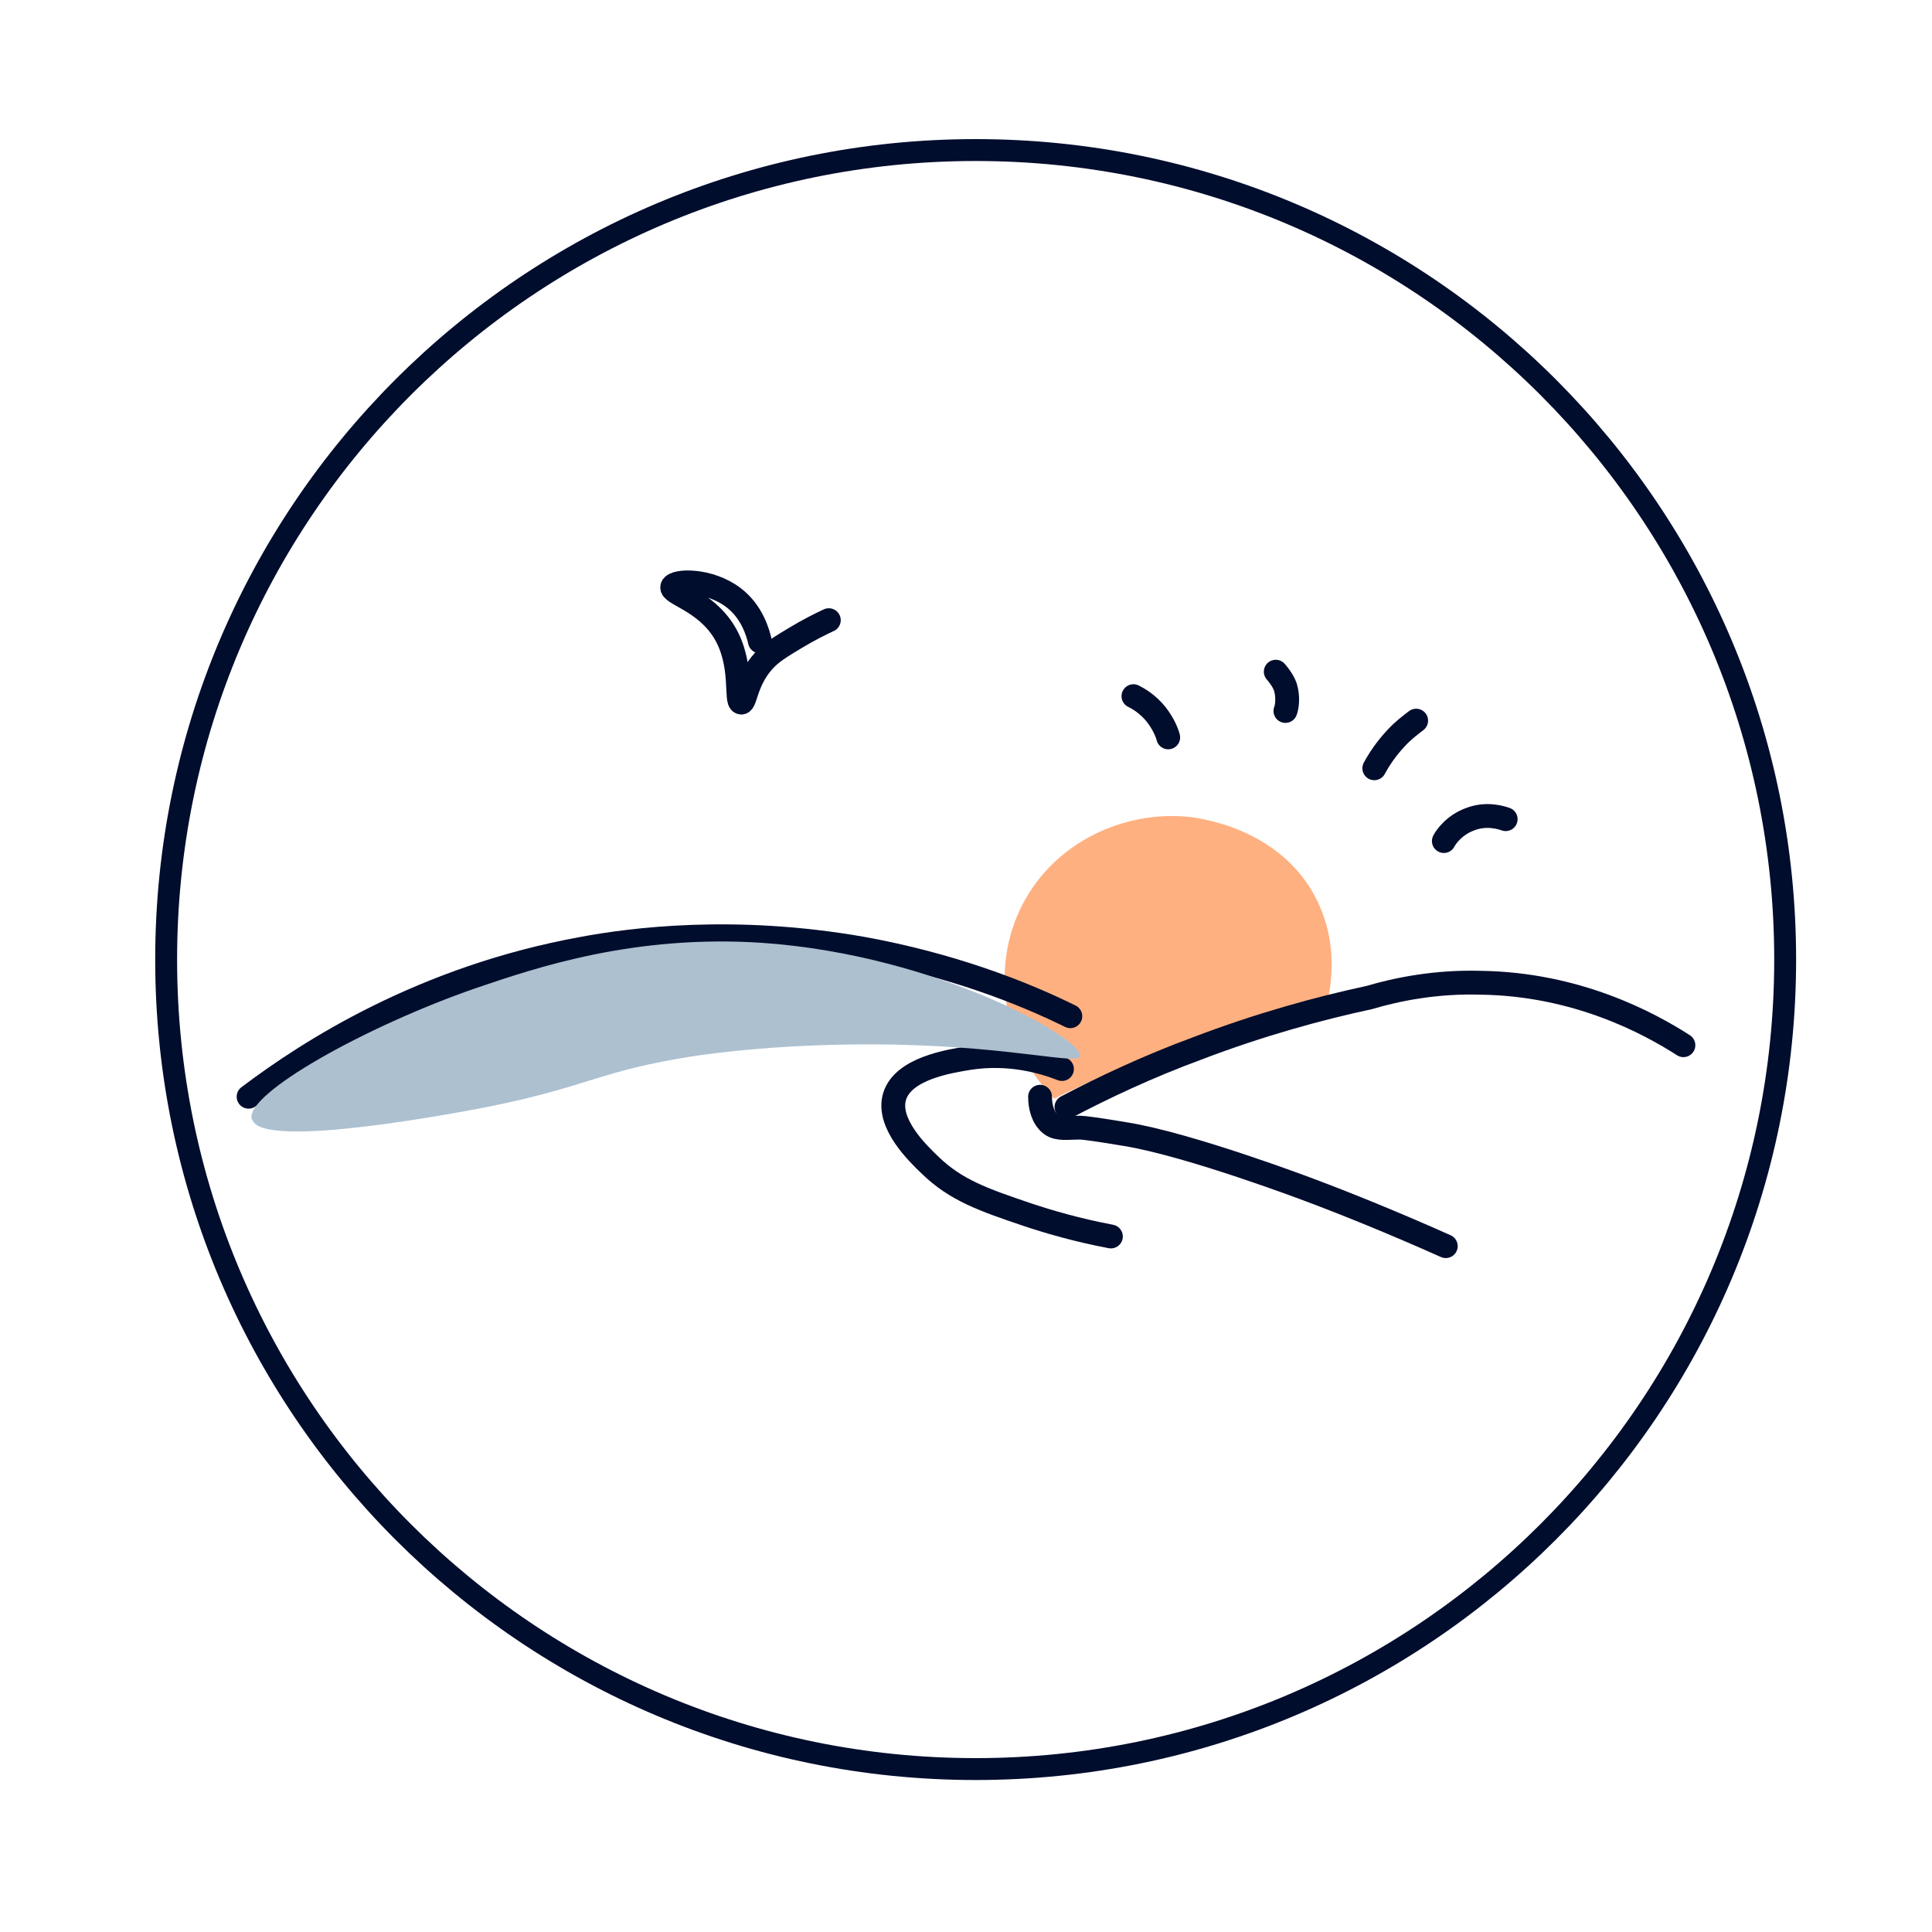
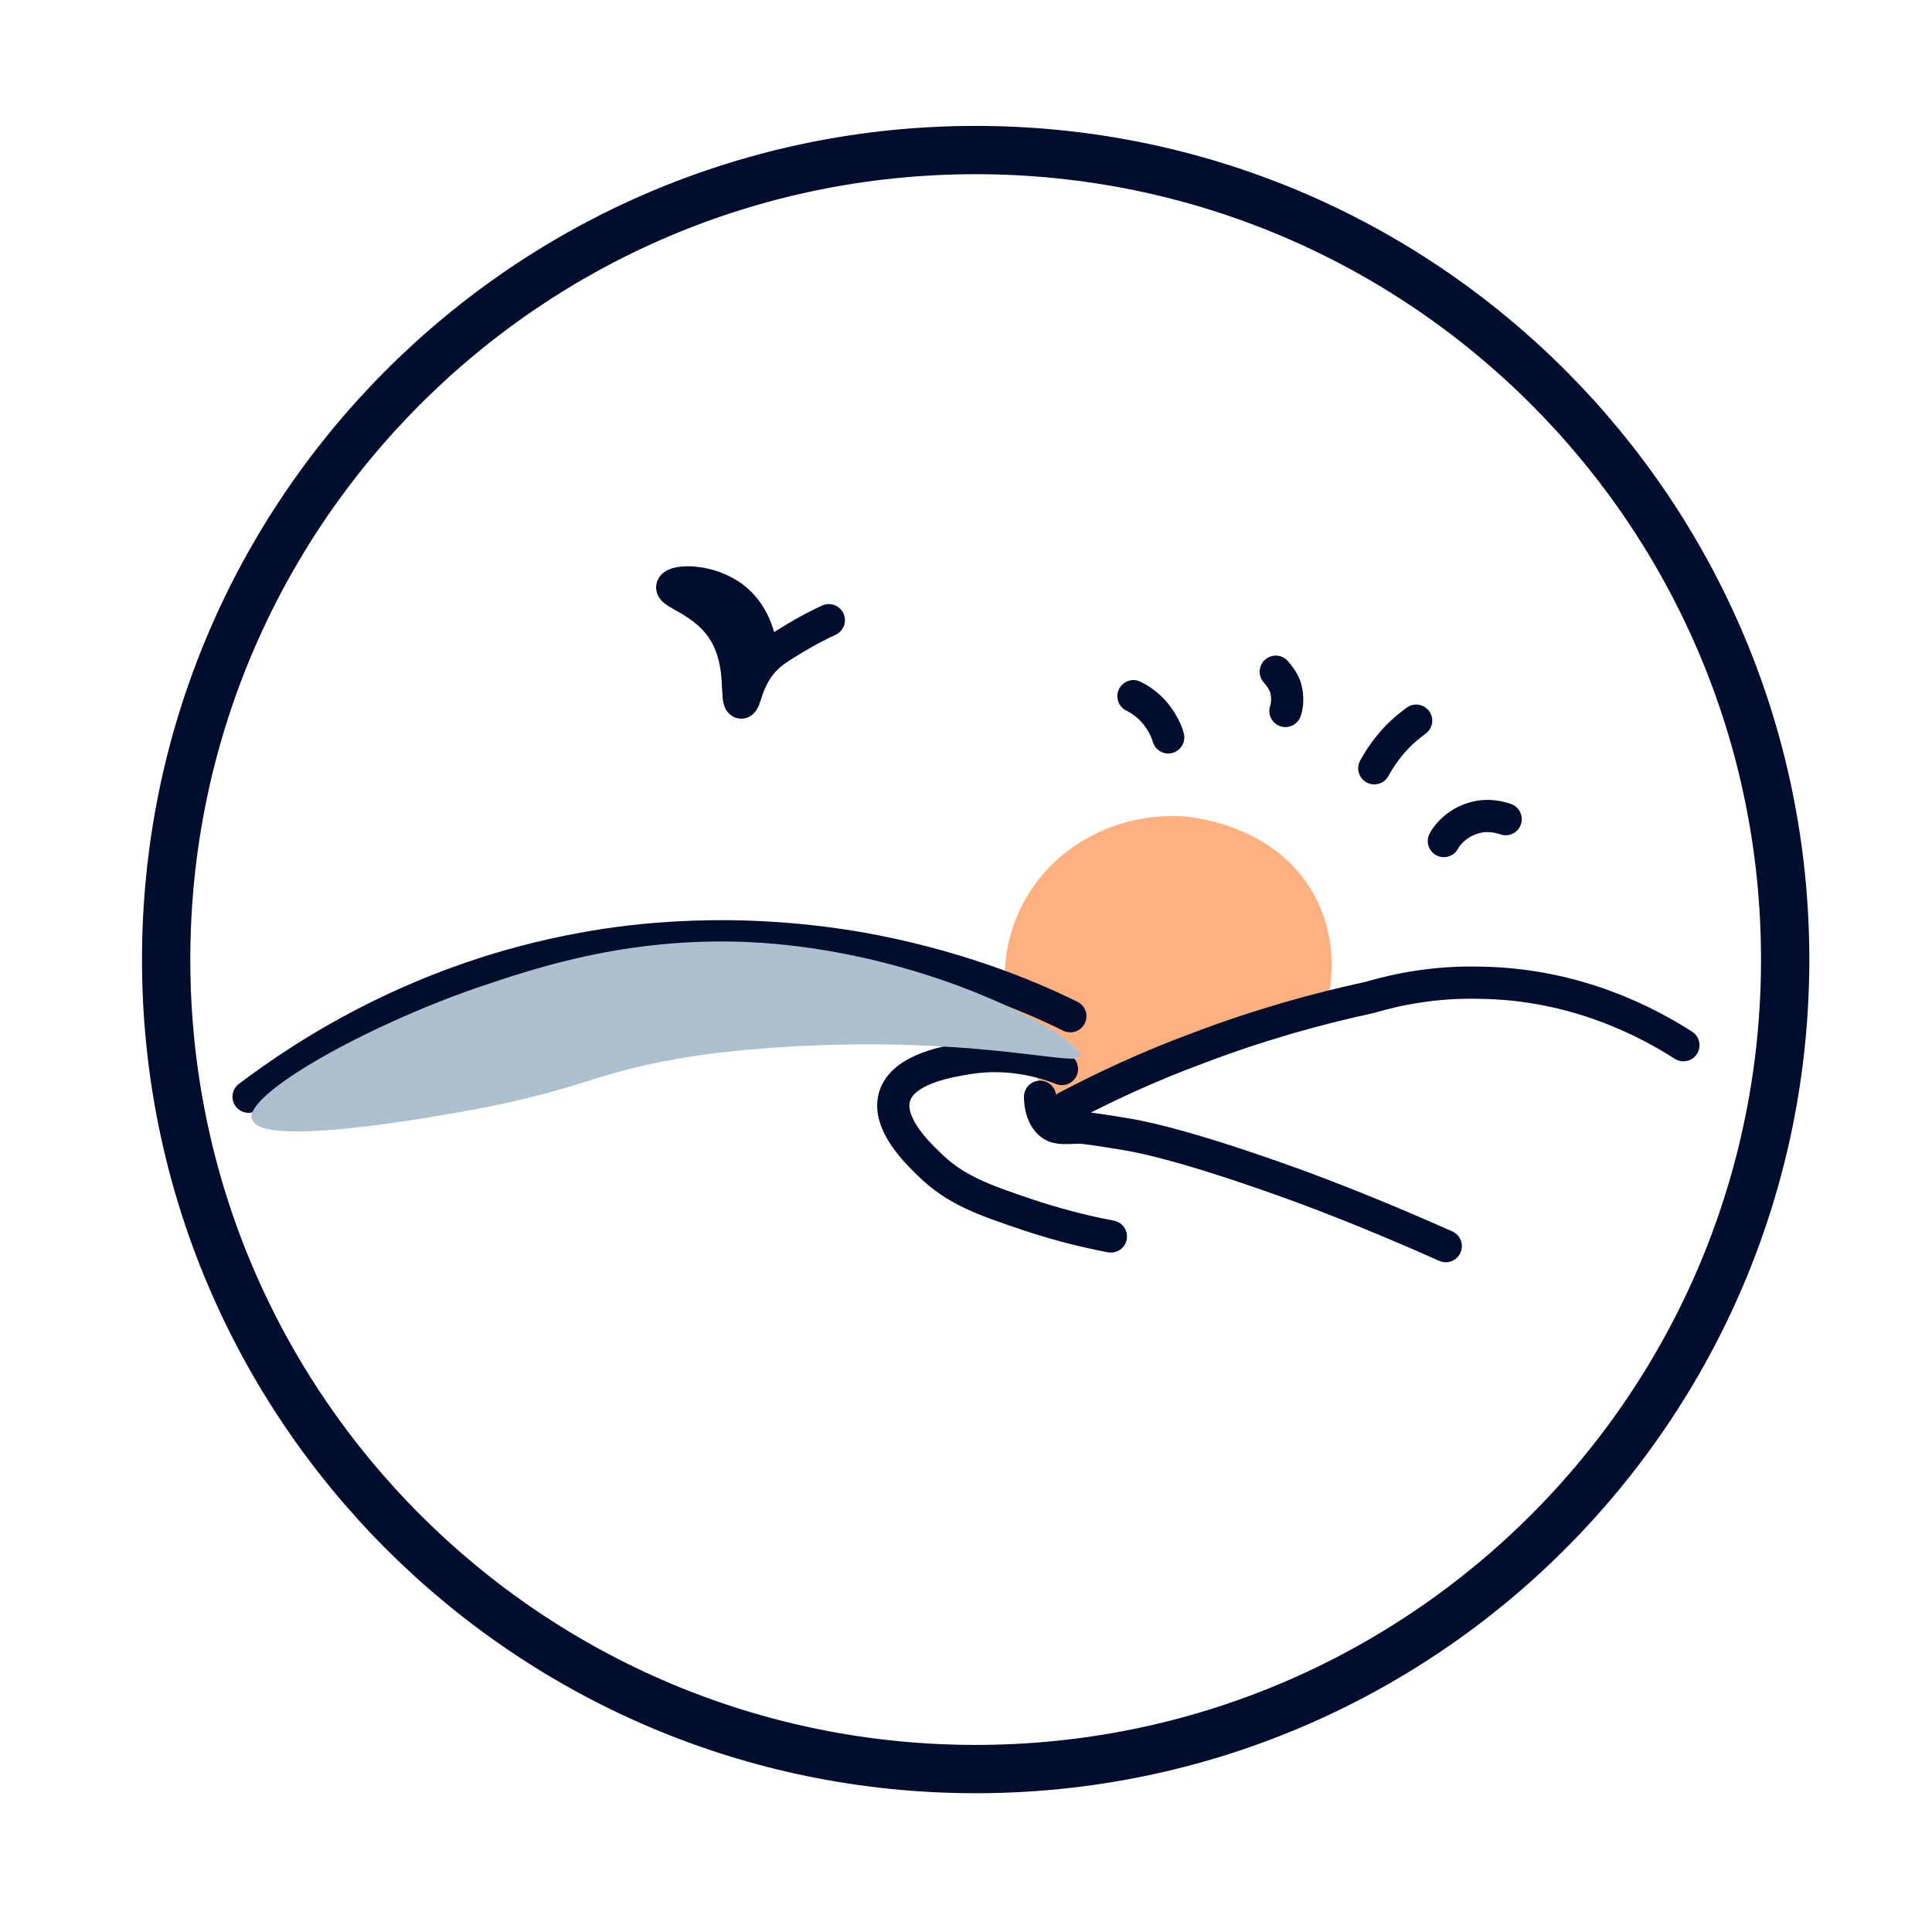
<svg xmlns="http://www.w3.org/2000/svg" id="Layer_1" version="1.1" viewBox="0 0 30 30">
  <path d="M16.37,17.06c-.8-.81-1-2.04-.49-3.02.51-.98,1.58-1.44,2.53-1.36.14.01,1.49.15,2.05,1.32.38.79.16,1.55.1,1.75-.74.1-1.63.29-2.59.63-.6.21-1.13.45-1.6.68Z" fill="#ffb080" />
-   <path d="M3.86,17.03c.94-.71,2.71-1.85,5.19-2.3.75-.14,2.35-.35,4.34,0,1.38.25,2.48.68,3.23,1.05" fill="none" stroke="#010d2d" stroke-linecap="round" stroke-miterlimit="10" stroke-width=".37" />
-   <path d="M16.49,16.6c-.28-.11-.81-.27-1.45-.17-.3.05-1.02.16-1.15.6-.12.41.35.87.55,1.06.4.39.83.54,1.51.77.33.11.77.24,1.3.34" fill="none" stroke="#010d2d" stroke-linecap="round" stroke-miterlimit="10" stroke-width=".37" />
-   <path d="M16.15,17.03c0,.15.04.33.17.43.11.08.25.05.45.05.06,0,.28.03.7.1,1,.16,2.87.87,2.87.87.56.21,1.28.5,2.11.87" fill="none" stroke="#010d2d" stroke-linecap="round" stroke-miterlimit="10" stroke-width=".37" />
-   <path d="M17.6,10.81c.08.04.22.12.35.28.11.14.17.28.19.36" fill="none" stroke="#010d2d" stroke-linecap="round" stroke-miterlimit="10" stroke-width=".37" />
+   <path d="M3.86,17.03c.94-.71,2.71-1.85,5.19-2.3.75-.14,2.35-.35,4.34,0,1.38.25,2.48.68,3.23,1.05" fill="none" stroke="#010d2d" stroke-linecap="round" stroke-miterlimit="10" stroke-width=".5" />
+   <path d="M16.49,16.6c-.28-.11-.81-.27-1.45-.17-.3.05-1.02.16-1.15.6-.12.41.35.87.55,1.06.4.39.83.54,1.51.77.33.11.77.24,1.3.34" fill="none" stroke="#010d2d" stroke-linecap="round" stroke-miterlimit="10" stroke-width=".5" />
+   <path d="M16.15,17.03c0,.15.04.33.17.43.11.08.25.05.45.05.06,0,.28.03.7.1,1,.16,2.87.87,2.87.87.56.21,1.28.5,2.11.87" fill="none" stroke="#010d2d" stroke-linecap="round" stroke-miterlimit="10" stroke-width=".5" />
+   <path d="M17.6,10.81c.08.04.22.12.35.28.11.14.17.28.19.36" fill="none" stroke="#010d2d" stroke-linecap="round" stroke-miterlimit="10" stroke-width=".5" />
  <path d="M3.92,17.39c.16.48,3.38-.15,3.64-.2,1.6-.32,1.73-.56,3.21-.79.26-.04,1.46-.21,3.11-.18,1.91.04,2.85.32,2.89.18.07-.25-2.19-1.57-4.94-1.76-1.98-.13-3.49.38-4.43.7-1.71.59-3.61,1.65-3.49,2.04Z" fill="#acc0d0" />
-   <path d="M19.81,10.43s.11.12.15.24c.05.17.02.32,0,.37" fill="none" stroke="#010d2d" stroke-linecap="round" stroke-miterlimit="10" stroke-width=".37" />
-   <path d="M21.99,11.19c-.09.07-.2.15-.31.27-.16.17-.27.34-.34.47" fill="none" stroke="#010d2d" stroke-linecap="round" stroke-miterlimit="10" stroke-width=".37" />
-   <path d="M23.38,12.72c-.06-.02-.29-.1-.55,0-.25.09-.38.28-.41.34" fill="none" stroke="#010d2d" stroke-linecap="round" stroke-miterlimit="10" stroke-width=".37" />
-   <path d="M11.8,9.96c-.03-.13-.12-.46-.41-.68-.38-.29-.91-.27-.95-.17-.04.11.51.21.81.71.3.5.16,1.08.26,1.09.07,0,.07-.34.35-.65.12-.13.25-.21.5-.36.2-.12.38-.21.51-.27" fill="none" stroke="#010d2d" stroke-linecap="round" stroke-miterlimit="10" stroke-width=".37" />
-   <path d="M16.56,17.19c.59-.31,1.27-.63,2.03-.91.97-.37,1.88-.62,2.67-.79.44-.13,1.04-.25,1.73-.23,1.5.02,2.62.63,3.15.97" fill="none" stroke="#010d2d" stroke-linecap="round" stroke-miterlimit="10" stroke-width=".37" />
-   <circle cx="15.15" cy="14.9" r="12.57" fill="none" stroke="#010d2d" stroke-linecap="round" stroke-miterlimit="10" stroke-width=".34" />
+   <path d="M19.81,10.43s.11.12.15.24c.05.17.02.32,0,.37" fill="none" stroke="#010d2d" stroke-linecap="round" stroke-miterlimit="10" stroke-width=".5" />
+   <path d="M21.99,11.19c-.09.07-.2.15-.31.27-.16.17-.27.34-.34.47" fill="none" stroke="#010d2d" stroke-linecap="round" stroke-miterlimit="10" stroke-width=".5" />
+   <path d="M23.38,12.72c-.06-.02-.29-.1-.55,0-.25.09-.38.28-.41.34" fill="none" stroke="#010d2d" stroke-linecap="round" stroke-miterlimit="10" stroke-width=".5" />
+   <path d="M11.8,9.96c-.03-.13-.12-.46-.41-.68-.38-.29-.91-.27-.95-.17-.04.11.51.21.81.71.3.5.16,1.08.26,1.09.07,0,.07-.34.35-.65.12-.13.25-.21.5-.36.2-.12.38-.21.51-.27" fill="none" stroke="#010d2d" stroke-linecap="round" stroke-miterlimit="10" stroke-width=".5" />
+   <path d="M16.56,17.19c.59-.31,1.27-.63,2.03-.91.97-.37,1.88-.62,2.67-.79.44-.13,1.04-.25,1.73-.23,1.5.02,2.62.63,3.15.97" fill="none" stroke="#010d2d" stroke-linecap="round" stroke-miterlimit="10" stroke-width=".5" />
+   <circle cx="15.15" cy="14.9" r="12.57" fill="none" stroke="#010d2d" stroke-linecap="round" stroke-miterlimit="10" stroke-width=".75" />
</svg>
